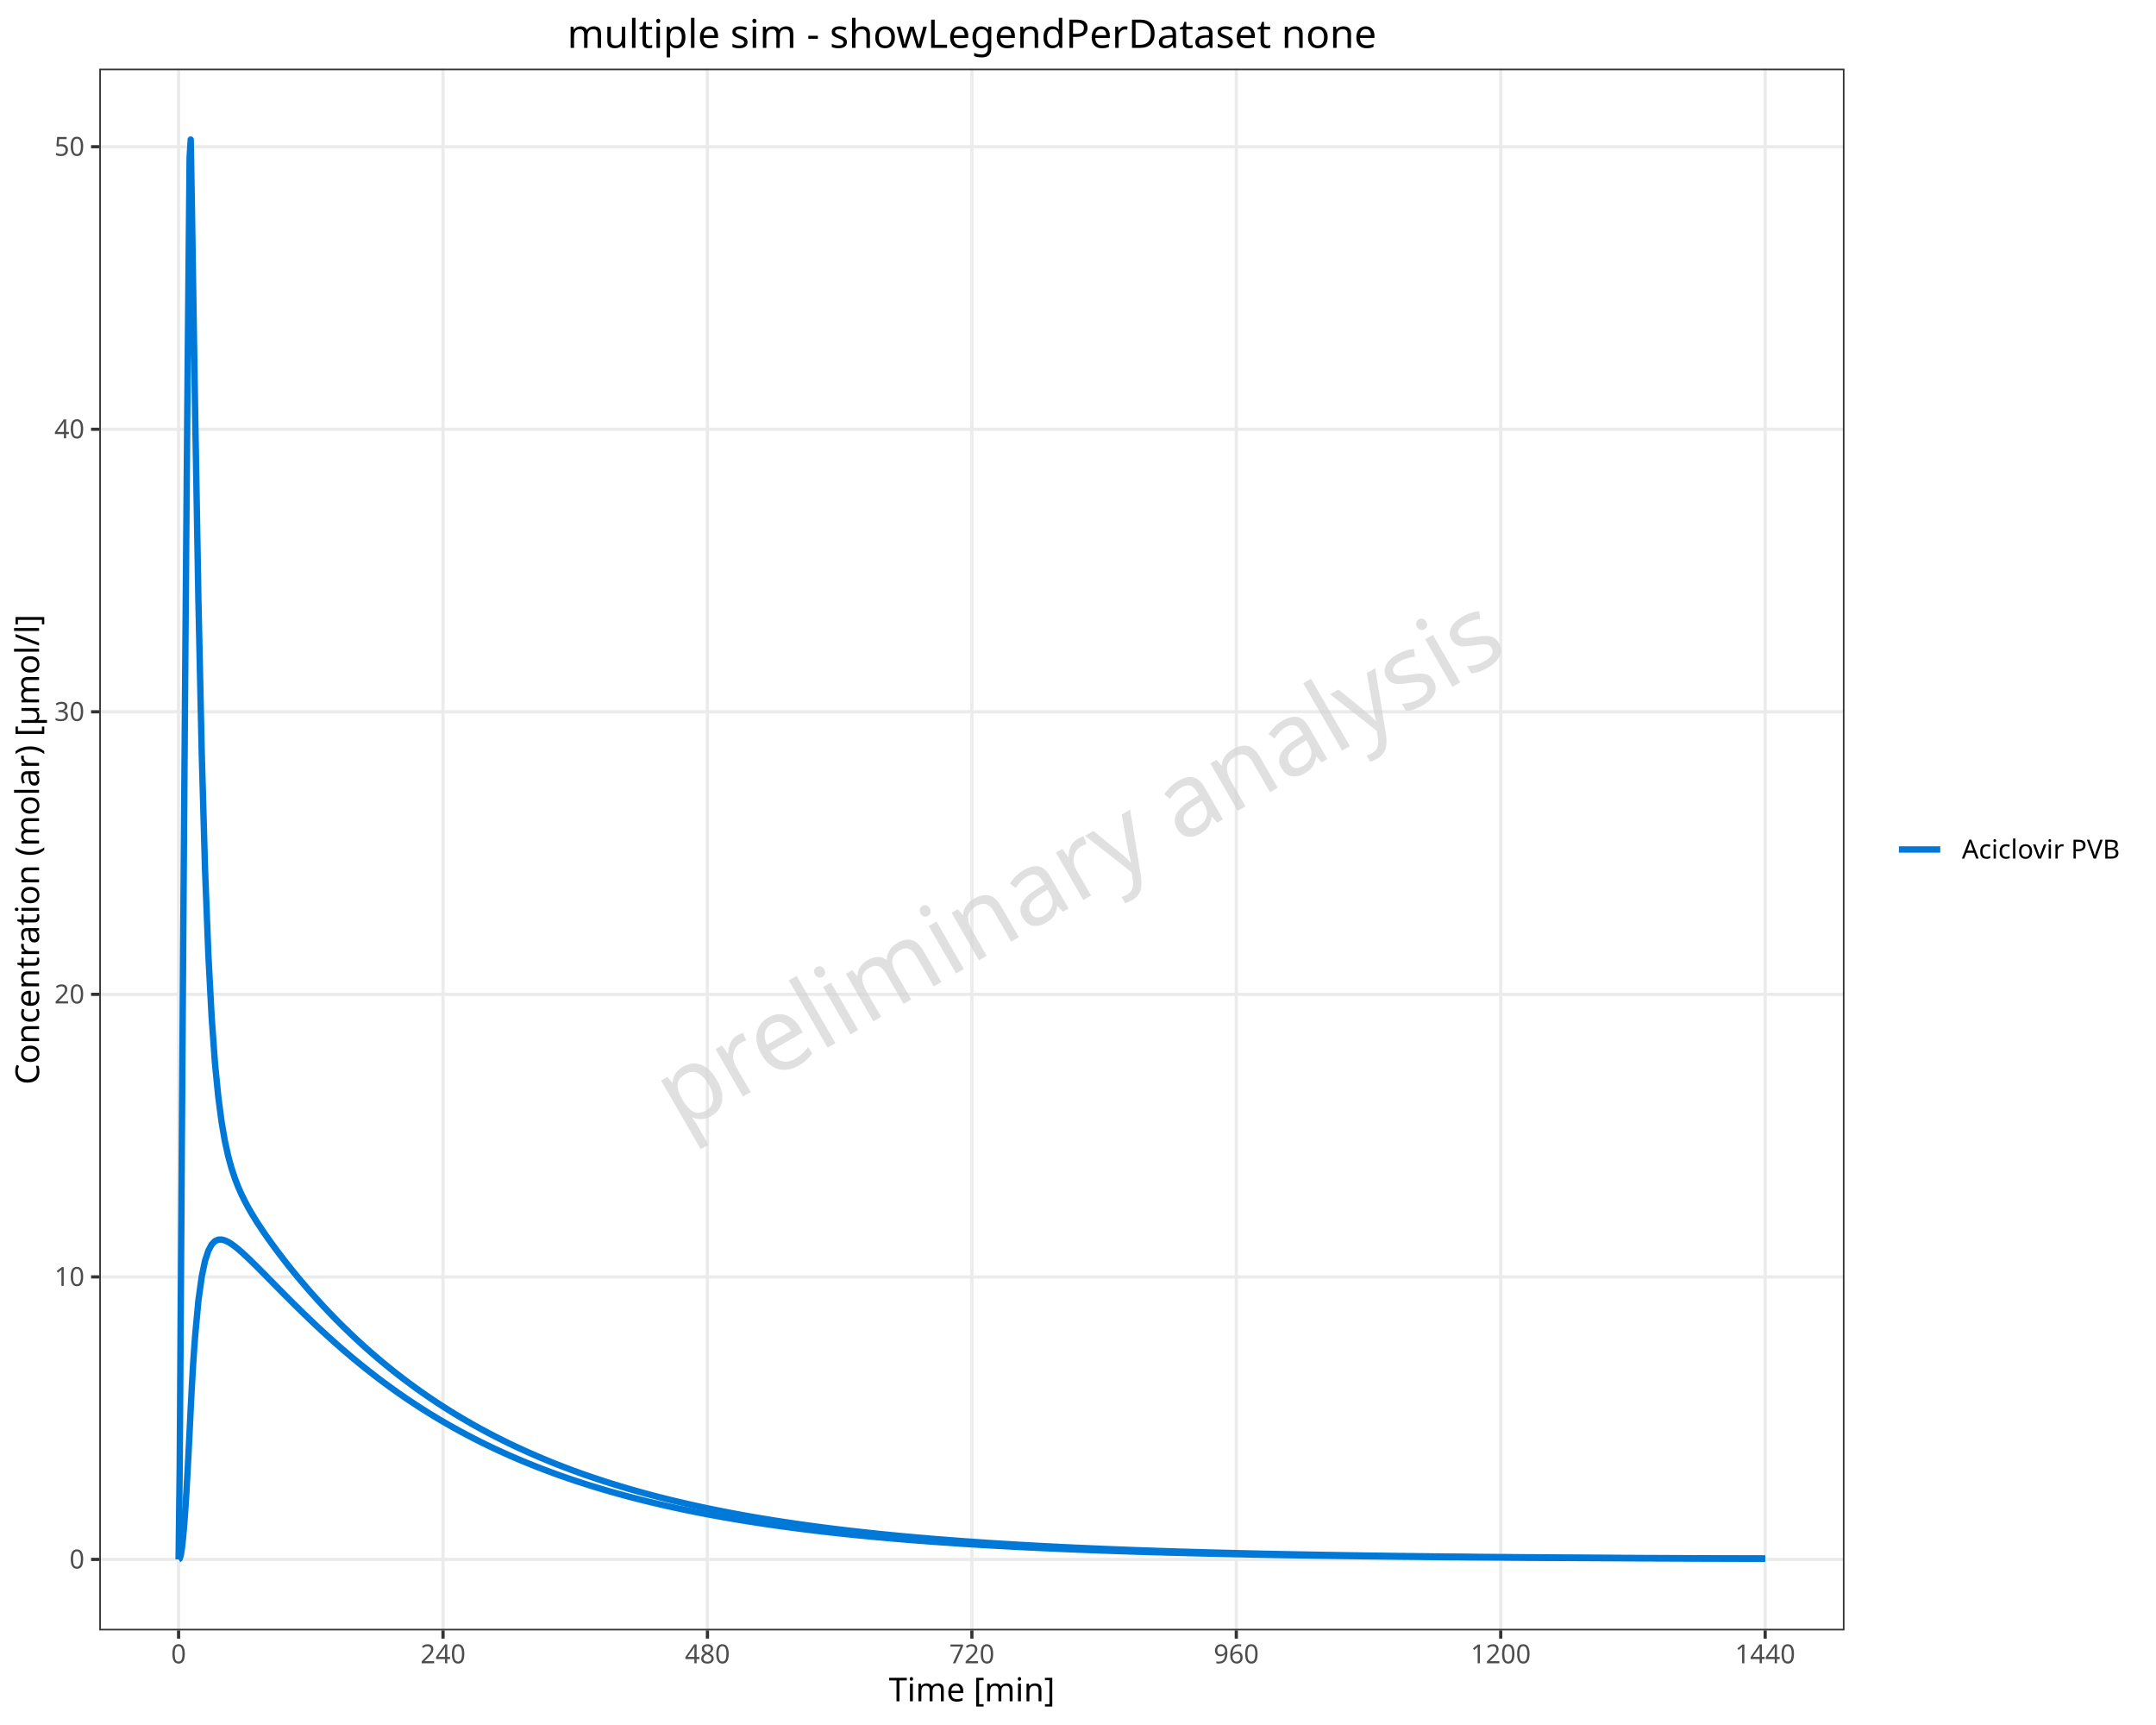
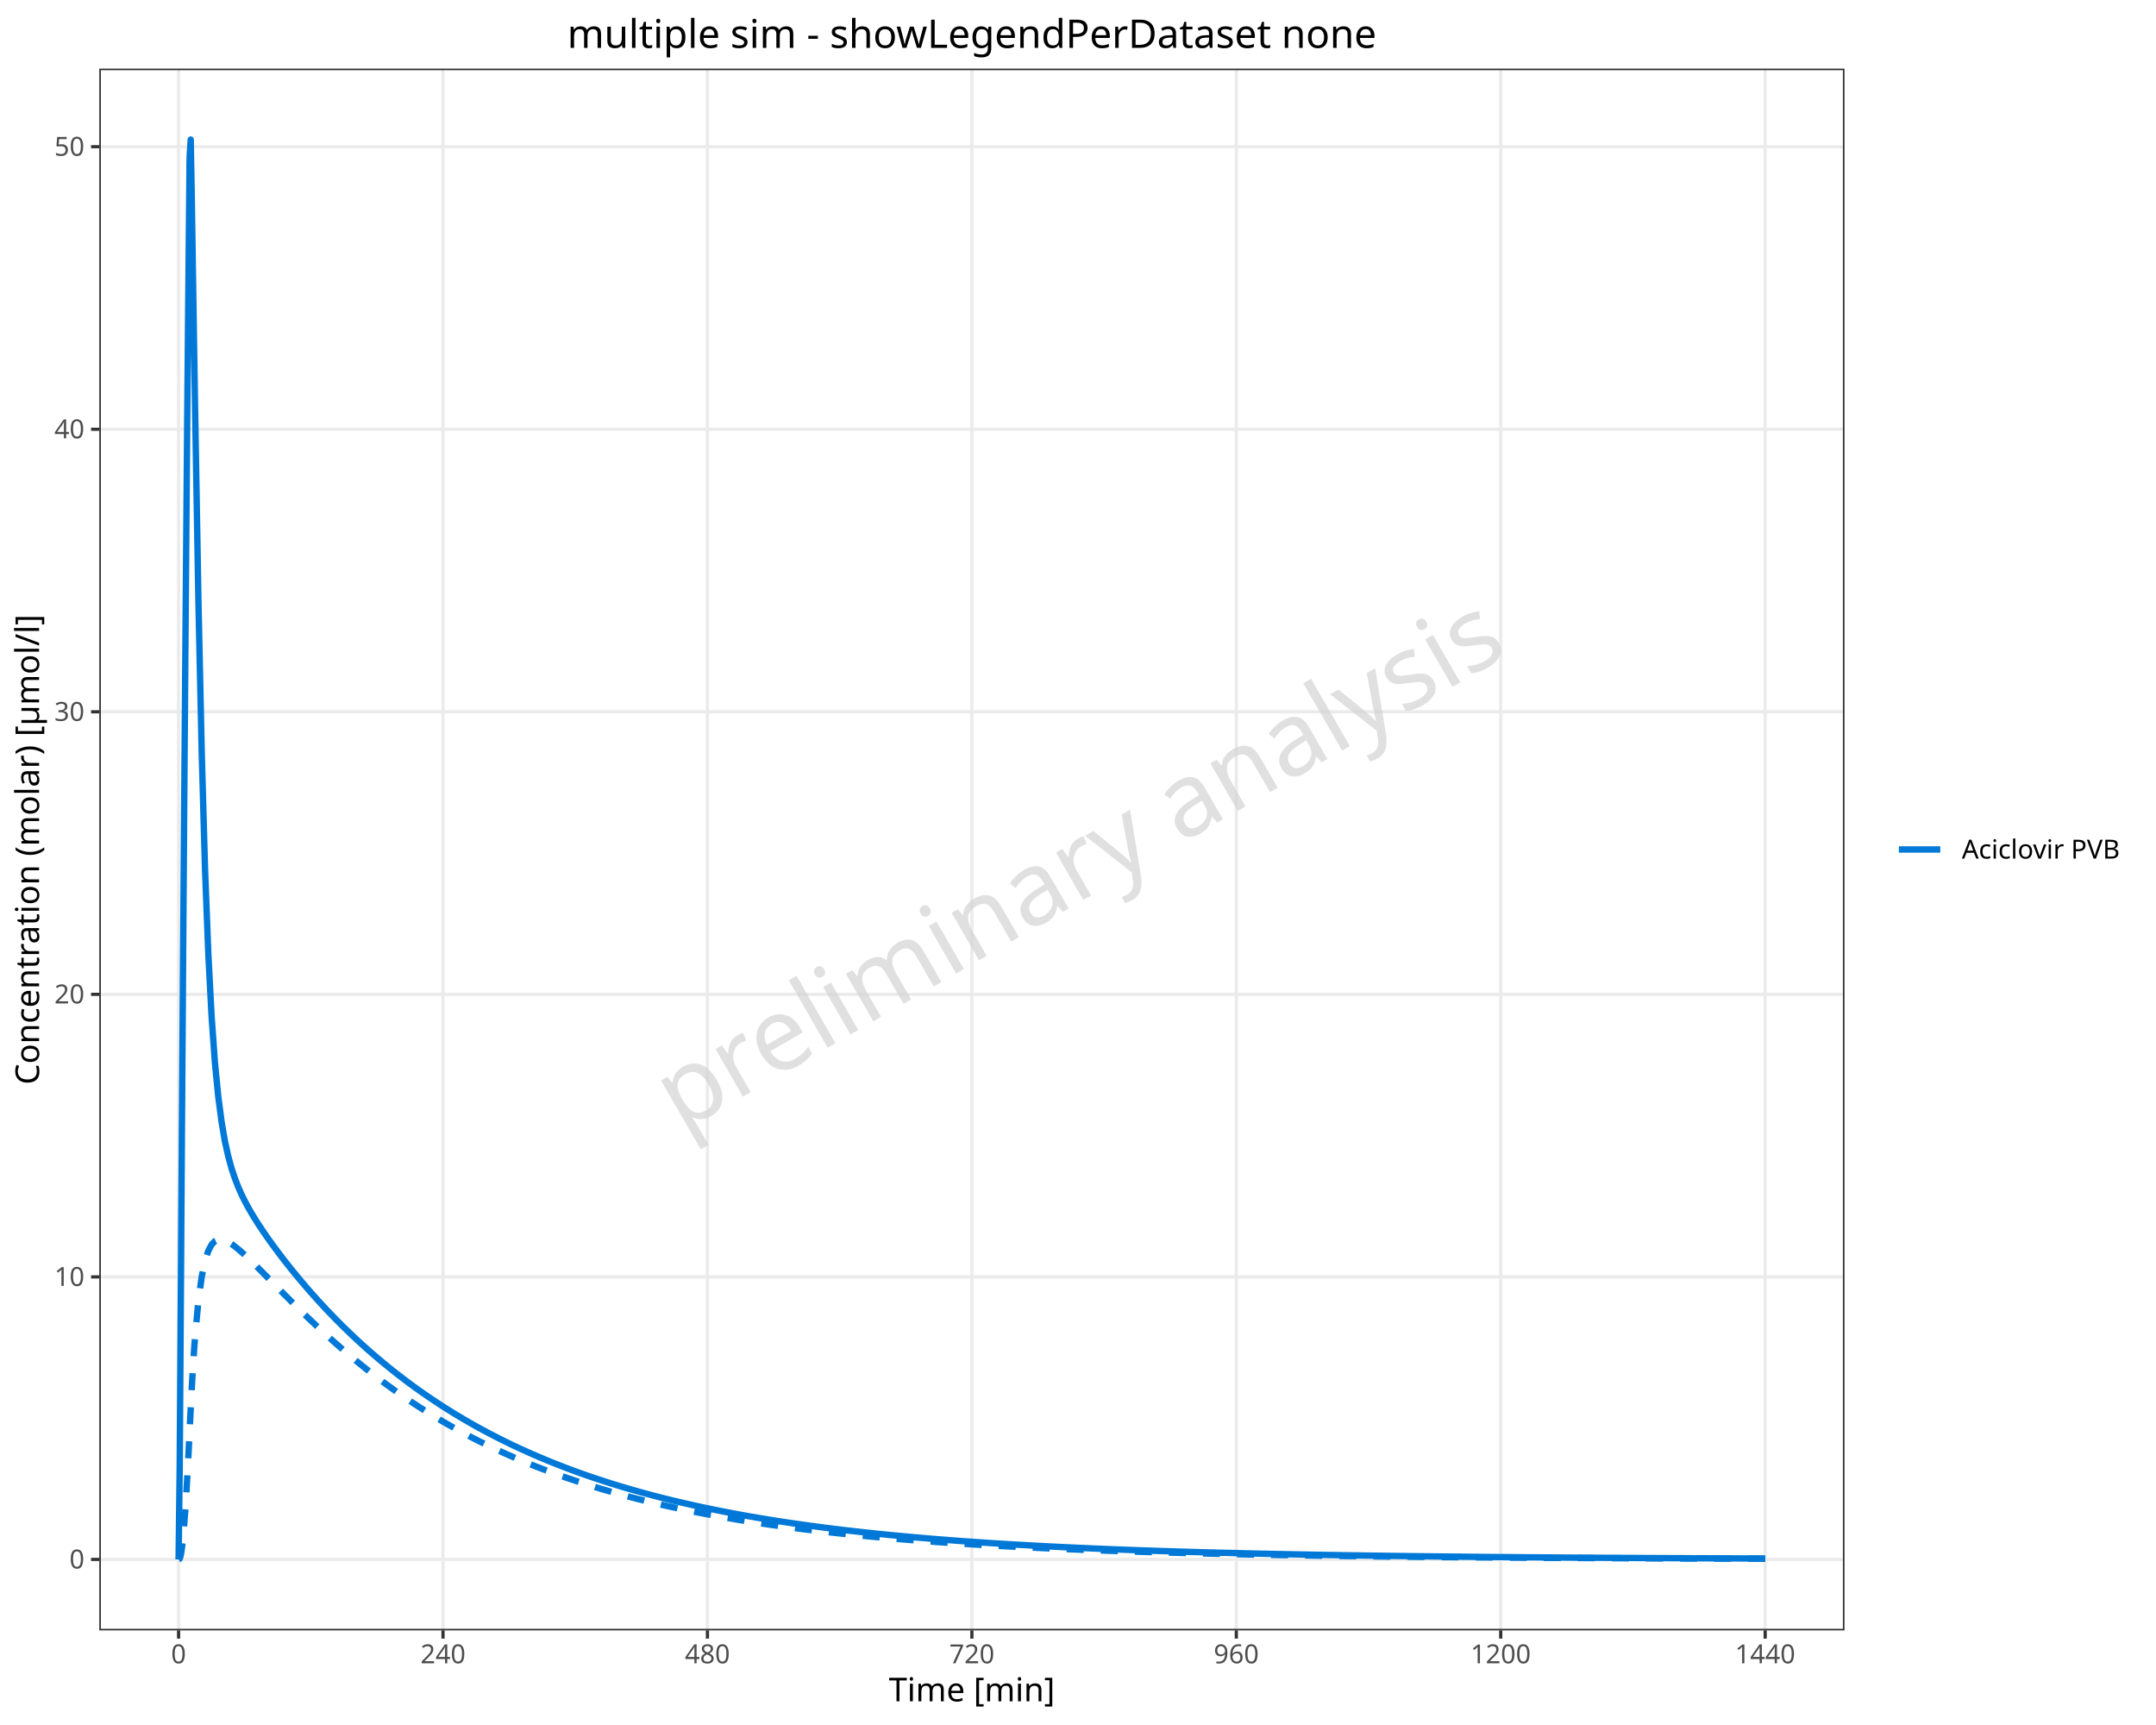
<svg xmlns="http://www.w3.org/2000/svg" class="svglite" data-engine-version="2.0" width="720.00pt" height="576.00pt" viewBox="0 0 720.00 576.00">
  <defs>
    <style type="text/css">
    .svglite line, .svglite polyline, .svglite polygon, .svglite path, .svglite rect, .svglite circle {
      fill: none;
      stroke: #000000;
      stroke-linecap: round;
      stroke-linejoin: round;
      stroke-miterlimit: 10.00;
    }
  </style>
  </defs>
  <rect width="100%" height="100%" style="stroke: none; fill: #FFFFFF;" />
  <defs>
    <clipPath id="cpMC4wMHw3MjAuMDB8MC4wMHw1NzYuMDA=">
      <rect x="0.00" y="0.00" width="720.00" height="576.00" />
    </clipPath>
  </defs>
  <g clip-path="url(#cpMC4wMHw3MjAuMDB8MC4wMHw1NzYuMDA=)">
    <rect x="0" y="0.00" width="720.00" height="576.00" style="stroke-width: 1.07; stroke: #FFFFFF; fill: #FFFFFF;" />
  </g>
  <defs>
    <clipPath id="cpMzMuMTV8NjE1Ljk3fDIyLjkwfDU0NC40Mg==">
      <rect x="33.15" y="22.90" width="582.82" height="521.51" />
    </clipPath>
  </defs>
  <g clip-path="url(#cpMzMuMTV8NjE1Ljk3fDIyLjkwfDU0NC40Mg==)">
    <rect x="33.15" y="22.90" width="582.82" height="521.51" style="stroke-width: 1.07; stroke: none; fill: #FFFFFF;" />
    <polyline points="33.15,520.71 615.97,520.71 " style="stroke-width: 1.07; stroke: #EBEBEB; stroke-linecap: butt;" />
    <polyline points="33.15,426.37 615.97,426.37 " style="stroke-width: 1.07; stroke: #EBEBEB; stroke-linecap: butt;" />
    <polyline points="33.15,332.02 615.97,332.02 " style="stroke-width: 1.07; stroke: #EBEBEB; stroke-linecap: butt;" />
    <polyline points="33.15,237.68 615.97,237.68 " style="stroke-width: 1.07; stroke: #EBEBEB; stroke-linecap: butt;" />
    <polyline points="33.15,143.34 615.97,143.34 " style="stroke-width: 1.07; stroke: #EBEBEB; stroke-linecap: butt;" />
    <polyline points="33.15,48.99 615.97,48.99 " style="stroke-width: 1.07; stroke: #EBEBEB; stroke-linecap: butt;" />
    <polyline points="59.64,544.42 59.64,22.90 " style="stroke-width: 1.07; stroke: #EBEBEB; stroke-linecap: butt;" />
    <polyline points="147.95,544.42 147.95,22.90 " style="stroke-width: 1.07; stroke: #EBEBEB; stroke-linecap: butt;" />
    <polyline points="236.25,544.42 236.25,22.90 " style="stroke-width: 1.07; stroke: #EBEBEB; stroke-linecap: butt;" />
    <polyline points="324.56,544.42 324.56,22.90 " style="stroke-width: 1.07; stroke: #EBEBEB; stroke-linecap: butt;" />
    <polyline points="412.87,544.42 412.87,22.90 " style="stroke-width: 1.07; stroke: #EBEBEB; stroke-linecap: butt;" />
    <polyline points="501.17,544.42 501.17,22.90 " style="stroke-width: 1.07; stroke: #EBEBEB; stroke-linecap: butt;" />
    <polyline points="589.48,544.42 589.48,22.90 " style="stroke-width: 1.07; stroke: #EBEBEB; stroke-linecap: butt;" />
    <polyline points="59.64,520.71 60.01,490.01 60.38,434.86 60.74,379.04 61.11,325.17 61.48,273.52 61.85,224.23 62.22,177.45 62.58,133.27 62.95,91.67 63.32,52.59 63.69,46.61 64.06,67.32 64.42,90.78 64.79,114.22 65.16,137.20 66.26,200.42 67.37,251.47 68.47,290.19 69.58,318.77 70.68,339.64 71.78,354.91 72.89,366.16 73.99,374.57 75.09,380.99 76.20,386.01 77.30,390.04 78.41,393.39 79.51,396.24 80.61,398.74 81.72,400.99 82.82,403.06 83.92,404.98 85.03,406.81 86.13,408.55 87.24,410.23 88.34,411.86 89.44,413.44 90.55,414.99 91.65,416.50 92.76,417.99 93.86,419.44 94.96,420.88 96.07,422.28 97.17,423.67 98.27,425.03 99.38,426.37 100.48,427.69 101.59,428.99 102.69,430.28 103.79,431.54 104.90,432.78 106.00,434.01 107.11,435.22 108.21,436.41 109.31,437.58 110.42,438.74 111.52,439.88 112.62,441.00 113.73,442.11 114.83,443.20 115.94,444.27 117.04,445.33 118.14,446.38 119.25,447.41 120.35,448.43 121.46,449.43 122.56,450.42 123.66,451.39 124.77,452.35 125.87,453.29 126.97,454.23 128.08,455.15 129.18,456.05 130.29,456.95 131.39,457.83 132.49,458.70 133.60,459.55 134.70,460.40 135.80,461.23 136.91,462.05 138.01,462.86 139.12,463.66 140.22,464.44 141.32,465.22 142.43,465.98 143.53,466.74 144.64,467.48 145.74,468.21 146.84,468.94 147.95,469.65 149.05,470.35 150.15,471.04 151.26,471.73 152.36,472.40 153.47,473.06 154.57,473.72 155.67,474.36 156.78,475.00 157.88,475.63 158.99,476.25 160.09,476.86 161.19,477.46 162.30,478.05 163.40,478.64 164.50,479.21 165.61,479.78 166.71,480.34 167.82,480.89 168.92,481.44 170.02,481.98 171.13,482.51 172.23,483.03 173.33,483.54 174.44,484.05 175.54,484.55 176.65,485.05 177.75,485.53 178.85,486.01 179.96,486.49 181.06,486.95 182.17,487.42 183.27,487.87 184.37,488.32 185.48,488.76 186.58,489.19 187.68,489.62 188.79,490.05 189.89,490.46 191.00,490.88 192.10,491.28 193.20,491.68 194.31,492.08 195.41,492.47 196.52,492.85 197.62,493.23 198.72,493.60 199.83,493.97 200.93,494.33 202.03,494.69 203.14,495.04 204.24,495.39 205.35,495.73 206.45,496.07 207.55,496.41 208.66,496.73 209.76,497.06 210.86,497.38 211.97,497.69 213.07,498.01 214.18,498.31 215.28,498.62 216.38,498.91 217.49,499.21 218.59,499.50 219.70,499.79 220.80,500.07 221.90,500.35 223.01,500.62 224.11,500.89 225.21,501.16 226.32,501.42 227.42,501.68 228.53,501.94 229.63,502.19 230.73,502.44 231.84,502.68 232.94,502.93 234.05,503.17 235.15,503.40 236.25,503.63 237.36,503.86 238.46,504.09 239.56,504.31 240.67,504.53 241.77,504.75 242.88,504.96 243.98,505.17 245.08,505.38 246.19,505.59 247.29,505.79 248.40,505.99 249.50,506.19 250.60,506.38 251.71,506.57 252.81,506.76 253.91,506.95 255.02,507.13 256.12,507.31 257.23,507.49 258.33,507.67 259.43,507.84 260.54,508.01 261.64,508.18 262.74,508.35 263.85,508.51 264.95,508.67 266.06,508.83 267.16,508.99 268.26,509.15 269.37,509.30 270.47,509.45 271.58,509.60 272.68,509.75 273.78,509.89 274.89,510.04 275.99,510.18 277.09,510.32 278.20,510.46 279.30,510.59 280.41,510.73 281.51,510.86 282.61,510.99 283.72,511.12 284.82,511.24 285.93,511.37 287.03,511.49 288.13,511.61 289.24,511.73 290.34,511.85 291.44,511.97 292.55,512.08 293.65,512.20 294.76,512.31 295.86,512.42 296.96,512.53 298.07,512.64 299.17,512.74 300.27,512.85 301.38,512.95 302.48,513.05 303.59,513.15 304.69,513.25 305.79,513.35 306.90,513.45 308.00,513.54 309.11,513.63 310.21,513.73 311.31,513.82 312.42,513.91 313.52,514.00 314.62,514.08 315.73,514.17 316.83,514.26 317.94,514.34 319.04,514.42 320.14,514.51 321.25,514.59 322.35,514.67 323.46,514.74 324.56,514.82 325.66,514.90 326.77,514.97 327.87,515.05 328.97,515.12 330.08,515.20 331.18,515.27 332.29,515.34 333.39,515.41 334.49,515.48 335.60,515.54 336.70,515.61 337.81,515.68 338.91,515.74 340.01,515.81 341.12,515.87 342.22,515.93 343.32,515.99 344.43,516.05 345.53,516.11 346.64,516.17 347.74,516.23 348.84,516.29 349.95,516.35 351.05,516.40 352.15,516.46 353.26,516.51 354.36,516.57 355.47,516.62 356.57,516.67 357.67,516.72 358.78,516.78 359.88,516.83 360.99,516.88 362.09,516.92 363.19,516.97 364.30,517.02 365.40,517.07 366.50,517.11 367.61,517.16 368.71,517.21 369.82,517.25 370.92,517.30 372.02,517.34 373.13,517.38 374.23,517.42 375.34,517.47 376.44,517.51 377.54,517.55 378.65,517.59 379.75,517.63 380.85,517.67 381.96,517.71 383.06,517.74 384.17,517.78 385.27,517.82 386.37,517.86 387.48,517.89 388.58,517.93 389.68,517.96 390.79,518.00 391.89,518.03 393.00,518.07 394.10,518.10 395.20,518.13 396.31,518.16 397.41,518.20 398.52,518.23 399.62,518.26 400.72,518.29 401.83,518.32 402.93,518.35 404.03,518.38 405.14,518.41 406.24,518.44 407.35,518.47 408.45,518.50 409.55,518.52 410.66,518.55 411.76,518.58 412.87,518.60 413.97,518.63 415.07,518.66 416.18,518.68 417.28,518.71 418.38,518.73 419.49,518.76 420.59,518.78 421.70,518.81 422.80,518.83 423.90,518.85 425.01,518.88 426.11,518.90 427.21,518.92 428.32,518.94 429.42,518.97 430.53,518.99 431.63,519.01 432.73,519.03 433.84,519.05 434.94,519.07 436.05,519.09 437.15,519.11 438.25,519.13 439.36,519.15 440.46,519.17 441.56,519.19 442.67,519.21 443.77,519.23 444.88,519.24 445.98,519.26 447.08,519.28 448.19,519.30 449.29,519.32 450.40,519.33 451.50,519.35 452.60,519.37 453.71,519.38 454.81,519.40 455.91,519.42 457.02,519.43 458.12,519.45 459.23,519.46 460.33,519.48 461.43,519.49 462.54,519.51 463.64,519.52 464.75,519.54 465.85,519.55 466.95,519.57 468.06,519.58 469.16,519.59 470.26,519.61 471.37,519.62 472.47,519.63 473.58,519.65 474.68,519.66 475.78,519.67 476.89,519.68 477.99,519.70 479.09,519.71 480.20,519.72 481.30,519.73 482.41,519.75 483.51,519.76 484.61,519.77 485.72,519.78 486.82,519.79 487.93,519.80 489.03,519.81 490.13,519.82 491.24,519.84 492.34,519.85 493.44,519.86 494.55,519.87 495.65,519.88 496.76,519.89 497.86,519.90 498.96,519.91 500.07,519.92 501.17,519.93 502.28,519.93 503.38,519.94 504.48,519.95 505.59,519.96 506.69,519.97 507.79,519.98 508.90,519.99 510.00,520.00 511.11,520.01 512.21,520.01 513.31,520.02 514.42,520.03 515.52,520.04 516.62,520.05 517.73,520.05 518.83,520.06 519.94,520.07 521.04,520.08 522.14,520.09 523.25,520.09 524.35,520.10 525.46,520.11 526.56,520.11 527.66,520.12 528.77,520.13 529.87,520.14 530.97,520.14 532.08,520.15 533.18,520.16 534.29,520.16 535.39,520.17 536.49,520.17 537.60,520.18 538.70,520.19 539.81,520.19 540.91,520.20 542.01,520.21 543.12,520.21 544.22,520.22 545.32,520.22 546.43,520.23 547.53,520.23 548.64,520.24 549.74,520.25 550.84,520.25 551.95,520.26 553.05,520.26 554.16,520.27 555.26,520.27 556.36,520.28 557.47,520.28 558.57,520.29 559.67,520.29 560.78,520.30 561.88,520.30 562.99,520.31 564.09,520.31 565.19,520.32 566.30,520.32 567.40,520.33 568.50,520.33 569.61,520.33 570.71,520.34 571.82,520.34 572.92,520.35 574.02,520.35 575.13,520.36 576.23,520.36 577.34,520.36 578.44,520.37 579.54,520.37 580.65,520.38 581.75,520.38 582.85,520.38 583.96,520.39 585.06,520.39 586.17,520.39 587.27,520.40 588.37,520.40 589.48,520.40 " style="stroke-width: 2.13; stroke: #0078D7; stroke-linecap: butt;" />
-     <polyline points="59.64,520.71 60.01,520.49 60.38,519.28 60.74,516.99 61.11,513.69 61.48,509.49 61.85,504.49 62.22,498.76 62.58,492.38 62.95,485.42 63.32,477.96 63.69,470.27 64.06,463.16 64.42,456.80 64.79,451.14 65.16,446.11 66.26,434.27 67.37,426.28 68.47,421.00 69.58,417.63 70.68,415.57 71.78,414.43 72.89,413.94 73.99,413.90 75.09,414.19 76.20,414.70 77.30,415.38 78.41,416.18 79.51,417.07 80.61,418.03 81.72,419.03 82.82,420.06 83.92,421.13 85.03,422.21 86.13,423.31 87.24,424.42 88.34,425.53 89.44,426.65 90.55,427.77 91.65,428.89 92.76,430.01 93.86,431.12 94.96,432.24 96.07,433.34 97.17,434.45 98.27,435.54 99.38,436.63 100.48,437.71 101.59,438.79 102.69,439.85 103.79,440.91 104.90,441.96 106.00,443.00 107.11,444.03 108.21,445.04 109.31,446.05 110.42,447.05 111.52,448.04 112.62,449.01 113.73,449.98 114.83,450.94 115.94,451.88 117.04,452.82 118.14,453.74 119.25,454.65 120.35,455.55 121.46,456.44 122.56,457.32 123.66,458.19 124.77,459.05 125.87,459.90 126.97,460.73 128.08,461.56 129.18,462.37 130.29,463.18 131.39,463.97 132.49,464.76 133.60,465.53 134.70,466.29 135.80,467.05 136.91,467.79 138.01,468.52 139.12,469.25 140.22,469.96 141.32,470.66 142.43,471.36 143.53,472.04 144.64,472.72 145.74,473.39 146.84,474.05 147.95,474.69 149.05,475.33 150.15,475.96 151.26,476.59 152.36,477.20 153.47,477.81 154.57,478.40 155.67,478.99 156.78,479.57 157.88,480.15 158.99,480.71 160.09,481.27 161.19,481.82 162.30,482.36 163.40,482.89 164.50,483.42 165.61,483.94 166.71,484.45 167.82,484.95 168.92,485.45 170.02,485.94 171.13,486.42 172.23,486.90 173.33,487.37 174.44,487.84 175.54,488.29 176.65,488.74 177.75,489.19 178.85,489.63 179.96,490.06 181.06,490.48 182.17,490.90 183.27,491.32 184.37,491.73 185.48,492.13 186.58,492.53 187.68,492.92 188.79,493.30 189.89,493.68 191.00,494.06 192.10,494.43 193.20,494.79 194.31,495.15 195.41,495.51 196.52,495.86 197.62,496.20 198.72,496.54 199.83,496.88 200.93,497.21 202.03,497.53 203.14,497.85 204.24,498.17 205.35,498.48 206.45,498.79 207.55,499.09 208.66,499.39 209.76,499.69 210.86,499.98 211.97,500.26 213.07,500.55 214.18,500.82 215.28,501.10 216.38,501.37 217.49,501.64 218.59,501.90 219.70,502.16 220.80,502.42 221.90,502.67 223.01,502.92 224.11,503.16 225.21,503.40 226.32,503.64 227.42,503.88 228.53,504.11 229.63,504.34 230.73,504.56 231.84,504.79 232.94,505.00 234.05,505.22 235.15,505.43 236.25,505.64 237.36,505.85 238.46,506.05 239.56,506.26 240.67,506.45 241.77,506.65 242.88,506.84 243.98,507.03 245.08,507.22 246.19,507.41 247.29,507.59 248.40,507.77 249.50,507.95 250.60,508.12 251.71,508.29 252.81,508.46 253.91,508.63 255.02,508.80 256.12,508.96 257.23,509.12 258.33,509.28 259.43,509.43 260.54,509.59 261.64,509.74 262.74,509.89 263.85,510.04 264.95,510.18 266.06,510.33 267.16,510.47 268.26,510.61 269.37,510.75 270.47,510.88 271.58,511.02 272.68,511.15 273.78,511.28 274.89,511.41 275.99,511.53 277.09,511.66 278.20,511.78 279.30,511.90 280.41,512.02 281.51,512.14 282.61,512.26 283.72,512.37 284.82,512.48 285.93,512.60 287.03,512.71 288.13,512.81 289.24,512.92 290.34,513.03 291.44,513.13 292.55,513.23 293.65,513.33 294.76,513.43 295.86,513.53 296.96,513.63 298.07,513.73 299.17,513.82 300.27,513.91 301.38,514.01 302.48,514.10 303.59,514.19 304.69,514.27 305.79,514.36 306.90,514.45 308.00,514.53 309.11,514.61 310.21,514.70 311.31,514.78 312.42,514.86 313.52,514.94 314.62,515.01 315.73,515.09 316.83,515.16 317.94,515.24 319.04,515.31 320.14,515.39 321.25,515.46 322.35,515.53 323.46,515.60 324.56,515.67 325.66,515.73 326.77,515.80 327.87,515.87 328.97,515.93 330.08,515.99 331.18,516.06 332.29,516.12 333.39,516.18 334.49,516.24 335.60,516.30 336.70,516.36 337.81,516.42 338.91,516.48 340.01,516.53 341.12,516.59 342.22,516.64 343.32,516.70 344.43,516.75 345.53,516.80 346.64,516.86 347.74,516.91 348.84,516.96 349.95,517.01 351.05,517.06 352.15,517.10 353.26,517.15 354.36,517.20 355.47,517.25 356.57,517.29 357.67,517.34 358.78,517.38 359.88,517.43 360.99,517.47 362.09,517.51 363.19,517.56 364.30,517.60 365.40,517.64 366.50,517.68 367.61,517.72 368.71,517.76 369.82,517.80 370.92,517.84 372.02,517.87 373.13,517.91 374.23,517.95 375.34,517.98 376.44,518.02 377.54,518.06 378.65,518.09 379.75,518.13 380.85,518.16 381.96,518.19 383.06,518.23 384.17,518.26 385.27,518.29 386.37,518.32 387.48,518.35 388.58,518.38 389.68,518.42 390.79,518.45 391.89,518.47 393.00,518.50 394.10,518.53 395.20,518.56 396.31,518.59 397.41,518.62 398.52,518.64 399.62,518.67 400.72,518.70 401.83,518.72 402.93,518.75 404.03,518.78 405.14,518.80 406.24,518.83 407.35,518.85 408.45,518.87 409.55,518.90 410.66,518.92 411.76,518.95 412.87,518.97 413.97,518.99 415.07,519.01 416.18,519.04 417.28,519.06 418.38,519.08 419.49,519.10 420.59,519.12 421.70,519.14 422.80,519.16 423.90,519.18 425.01,519.20 426.11,519.22 427.21,519.24 428.32,519.26 429.42,519.28 430.53,519.30 431.63,519.31 432.73,519.33 433.84,519.35 434.94,519.37 436.05,519.38 437.15,519.40 438.25,519.42 439.36,519.44 440.46,519.45 441.56,519.47 442.67,519.48 443.77,519.50 444.88,519.52 445.98,519.53 447.08,519.55 448.19,519.56 449.29,519.58 450.40,519.59 451.50,519.60 452.60,519.62 453.71,519.63 454.81,519.65 455.91,519.66 457.02,519.67 458.12,519.69 459.23,519.70 460.33,519.71 461.43,519.72 462.54,519.74 463.64,519.75 464.75,519.76 465.85,519.77 466.95,519.79 468.06,519.80 469.16,519.81 470.26,519.82 471.37,519.83 472.47,519.84 473.58,519.85 474.68,519.86 475.78,519.88 476.89,519.89 477.99,519.90 479.09,519.91 480.20,519.92 481.30,519.93 482.41,519.94 483.51,519.95 484.61,519.96 485.72,519.97 486.82,519.97 487.93,519.98 489.03,519.99 490.13,520.00 491.24,520.01 492.34,520.02 493.44,520.03 494.55,520.04 495.65,520.05 496.76,520.05 497.86,520.06 498.96,520.07 500.07,520.08 501.17,520.09 502.28,520.09 503.38,520.10 504.48,520.11 505.59,520.12 506.69,520.12 507.79,520.13 508.90,520.14 510.00,520.15 511.11,520.15 512.21,520.16 513.31,520.17 514.42,520.17 515.52,520.18 516.62,520.19 517.73,520.19 518.83,520.20 519.94,520.21 521.04,520.21 522.14,520.22 523.25,520.22 524.35,520.23 525.46,520.24 526.56,520.24 527.66,520.25 528.77,520.25 529.87,520.26 530.97,520.26 532.08,520.27 533.18,520.28 534.29,520.28 535.39,520.29 536.49,520.29 537.60,520.30 538.70,520.30 539.81,520.31 540.91,520.31 542.01,520.32 543.12,520.32 544.22,520.33 545.32,520.33 546.43,520.34 547.53,520.34 548.64,520.34 549.74,520.35 550.84,520.35 551.95,520.36 553.05,520.36 554.16,520.37 555.26,520.37 556.36,520.37 557.47,520.38 558.57,520.38 559.67,520.39 560.78,520.39 561.88,520.39 562.99,520.40 564.09,520.40 565.19,520.41 566.30,520.41 567.40,520.41 568.50,520.42 569.61,520.42 570.71,520.42 571.82,520.43 572.92,520.43 574.02,520.43 575.13,520.44 576.23,520.44 577.34,520.44 578.44,520.45 579.54,520.45 580.65,520.45 581.75,520.46 582.85,520.46 583.96,520.46 585.06,520.47 586.17,520.47 587.27,520.47 588.37,520.47 589.48,520.48 " style="stroke-width: 2.13; stroke: #0078D7; stroke-linecap: butt;" />
+     <polyline points="59.64,520.71 60.01,520.49 60.38,519.28 60.74,516.99 61.11,513.69 61.48,509.49 61.85,504.49 62.22,498.76 62.58,492.38 62.95,485.42 63.32,477.96 63.69,470.27 64.06,463.16 64.42,456.80 64.79,451.14 65.16,446.11 66.26,434.27 67.37,426.28 68.47,421.00 69.58,417.63 70.68,415.57 71.78,414.43 72.89,413.94 73.99,413.90 75.09,414.19 76.20,414.70 77.30,415.38 78.41,416.18 79.51,417.07 80.61,418.03 81.72,419.03 82.82,420.06 83.92,421.13 85.03,422.21 86.13,423.31 87.24,424.42 88.34,425.53 89.44,426.65 90.55,427.77 91.65,428.89 92.76,430.01 93.86,431.12 94.96,432.24 96.07,433.34 97.17,434.45 98.27,435.54 99.38,436.63 100.48,437.71 101.59,438.79 102.69,439.85 103.79,440.91 104.90,441.96 106.00,443.00 107.11,444.03 108.21,445.04 109.31,446.05 110.42,447.05 111.52,448.04 112.62,449.01 113.73,449.98 114.83,450.94 115.94,451.88 117.04,452.82 118.14,453.74 119.25,454.65 120.35,455.55 121.46,456.44 122.56,457.32 123.66,458.19 124.77,459.05 125.87,459.90 126.97,460.73 128.08,461.56 129.18,462.37 130.29,463.18 131.39,463.97 132.49,464.76 133.60,465.53 134.70,466.29 135.80,467.05 136.91,467.79 138.01,468.52 139.12,469.25 140.22,469.96 141.32,470.66 142.43,471.36 143.53,472.04 144.64,472.72 145.74,473.39 146.84,474.05 147.95,474.69 149.05,475.33 150.15,475.96 151.26,476.59 152.36,477.20 153.47,477.81 154.57,478.40 155.67,478.99 156.78,479.57 157.88,480.15 158.99,480.71 160.09,481.27 161.19,481.82 162.30,482.36 163.40,482.89 164.50,483.42 165.61,483.94 166.71,484.45 167.82,484.95 168.92,485.45 170.02,485.94 171.13,486.42 172.23,486.90 173.33,487.37 174.44,487.84 175.54,488.29 176.65,488.74 177.75,489.19 178.85,489.63 179.96,490.06 181.06,490.48 182.17,490.90 183.27,491.32 184.37,491.73 185.48,492.13 186.58,492.53 187.68,492.92 188.79,493.30 189.89,493.68 191.00,494.06 192.10,494.43 193.20,494.79 194.31,495.15 195.41,495.51 196.52,495.86 197.62,496.20 198.72,496.54 199.83,496.88 200.93,497.21 202.03,497.53 203.14,497.85 204.24,498.17 205.35,498.48 206.45,498.79 207.55,499.09 208.66,499.39 209.76,499.69 210.86,499.98 211.97,500.26 213.07,500.55 214.18,500.82 215.28,501.10 216.38,501.37 217.49,501.64 218.59,501.90 219.70,502.16 220.80,502.42 221.90,502.67 223.01,502.92 224.11,503.16 225.21,503.40 226.32,503.64 227.42,503.88 228.53,504.11 229.63,504.34 230.73,504.56 231.84,504.79 232.94,505.00 234.05,505.22 235.15,505.43 236.25,505.64 237.36,505.85 238.46,506.05 239.56,506.26 240.67,506.45 241.77,506.65 242.88,506.84 243.98,507.03 245.08,507.22 246.19,507.41 247.29,507.59 248.40,507.77 249.50,507.95 250.60,508.12 251.71,508.29 252.81,508.46 253.91,508.63 255.02,508.80 256.12,508.96 257.23,509.12 258.33,509.28 259.43,509.43 260.54,509.59 261.64,509.74 262.74,509.89 263.85,510.04 264.95,510.18 266.06,510.33 267.16,510.47 268.26,510.61 269.37,510.75 270.47,510.88 271.58,511.02 272.68,511.15 273.78,511.28 274.89,511.41 275.99,511.53 277.09,511.66 278.20,511.78 279.30,511.90 280.41,512.02 281.51,512.14 282.61,512.26 283.72,512.37 284.82,512.48 285.93,512.60 287.03,512.71 288.13,512.81 289.24,512.92 290.34,513.03 291.44,513.13 292.55,513.23 293.65,513.33 294.76,513.43 295.86,513.53 296.96,513.63 298.07,513.73 299.17,513.82 300.27,513.91 301.38,514.01 302.48,514.10 303.59,514.19 304.69,514.27 305.79,514.36 306.90,514.45 308.00,514.53 309.11,514.61 310.21,514.70 311.31,514.78 312.42,514.86 313.52,514.94 314.62,515.01 315.73,515.09 316.83,515.16 317.94,515.24 319.04,515.31 320.14,515.39 321.25,515.46 322.35,515.53 323.46,515.60 324.56,515.67 325.66,515.73 326.77,515.80 327.87,515.87 328.97,515.93 330.08,515.99 331.18,516.06 332.29,516.12 333.39,516.18 334.49,516.24 335.60,516.30 336.70,516.36 337.81,516.42 338.91,516.48 340.01,516.53 341.12,516.59 342.22,516.64 343.32,516.70 344.43,516.75 345.53,516.80 346.64,516.86 347.74,516.91 348.84,516.96 349.95,517.01 351.05,517.06 352.15,517.10 353.26,517.15 354.36,517.20 355.47,517.25 356.57,517.29 357.67,517.34 358.78,517.38 359.88,517.43 360.99,517.47 362.09,517.51 363.19,517.56 364.30,517.60 365.40,517.64 366.50,517.68 367.61,517.72 368.71,517.76 369.82,517.80 370.92,517.84 372.02,517.87 373.13,517.91 374.23,517.95 375.34,517.98 376.44,518.02 377.54,518.06 378.65,518.09 379.75,518.13 380.85,518.16 381.96,518.19 383.06,518.23 384.17,518.26 385.27,518.29 386.37,518.32 387.48,518.35 388.58,518.38 389.68,518.42 390.79,518.45 391.89,518.47 393.00,518.50 394.10,518.53 395.20,518.56 396.31,518.59 397.41,518.62 398.52,518.64 399.62,518.67 400.72,518.70 401.83,518.72 402.93,518.75 404.03,518.78 405.14,518.80 406.24,518.83 407.35,518.85 408.45,518.87 409.55,518.90 410.66,518.92 411.76,518.95 412.87,518.97 413.97,518.99 415.07,519.01 416.18,519.04 417.28,519.06 418.38,519.08 419.49,519.10 420.59,519.12 421.70,519.14 422.80,519.16 423.90,519.18 425.01,519.20 426.11,519.22 427.21,519.24 428.32,519.26 429.42,519.28 430.53,519.30 431.63,519.31 432.73,519.33 433.84,519.35 434.94,519.37 436.05,519.38 437.15,519.40 438.25,519.42 439.36,519.44 440.46,519.45 441.56,519.47 442.67,519.48 443.77,519.50 444.88,519.52 445.98,519.53 447.08,519.55 448.19,519.56 449.29,519.58 450.40,519.59 451.50,519.60 452.60,519.62 453.71,519.63 454.81,519.65 455.91,519.66 457.02,519.67 458.12,519.69 459.23,519.70 460.33,519.71 461.43,519.72 462.54,519.74 463.64,519.75 464.75,519.76 465.85,519.77 466.95,519.79 468.06,519.80 469.16,519.81 470.26,519.82 471.37,519.83 472.47,519.84 473.58,519.85 474.68,519.86 475.78,519.88 476.89,519.89 477.99,519.90 479.09,519.91 480.20,519.92 481.30,519.93 482.41,519.94 483.51,519.95 484.61,519.96 485.72,519.97 486.82,519.97 487.93,519.98 489.03,519.99 490.13,520.00 491.24,520.01 492.34,520.02 493.44,520.03 494.55,520.04 495.65,520.05 496.76,520.05 497.86,520.06 498.96,520.07 500.07,520.08 501.17,520.09 502.28,520.09 503.38,520.10 504.48,520.11 505.59,520.12 506.69,520.12 507.79,520.13 508.90,520.14 510.00,520.15 511.11,520.15 512.21,520.16 513.31,520.17 514.42,520.17 515.52,520.18 516.62,520.19 517.73,520.19 518.83,520.20 519.94,520.21 521.04,520.21 522.14,520.22 523.25,520.22 524.35,520.23 525.46,520.24 526.56,520.24 527.66,520.25 528.77,520.25 529.87,520.26 530.97,520.26 532.08,520.27 533.18,520.28 534.29,520.28 535.39,520.29 536.49,520.29 537.60,520.30 538.70,520.30 539.81,520.31 540.91,520.31 542.01,520.32 543.12,520.32 544.22,520.33 545.32,520.33 546.43,520.34 547.53,520.34 548.64,520.34 549.74,520.35 550.84,520.35 551.95,520.36 553.05,520.36 554.16,520.37 555.26,520.37 556.36,520.37 557.47,520.38 558.57,520.38 559.67,520.39 560.78,520.39 561.88,520.39 562.99,520.40 564.09,520.40 565.19,520.41 566.30,520.41 567.40,520.41 568.50,520.42 569.61,520.42 570.71,520.42 571.82,520.43 572.92,520.43 574.02,520.43 575.13,520.44 576.23,520.44 577.34,520.44 578.44,520.45 579.54,520.45 580.65,520.45 581.75,520.46 582.85,520.46 583.96,520.46 585.06,520.47 586.17,520.47 587.27,520.47 588.37,520.47 589.48,520.48 " style="stroke-width: 2.13; stroke: #0078D7; stroke-dasharray: 5.69,5.69; stroke-linecap: butt;" />
    <rect x="33.15" y="22.90" width="582.82" height="521.51" style="stroke-width: 1.07; stroke: #333333;" />
  </g>
  <g clip-path="url(#cpMC4wMHw3MjAuMDB8MC4wMHw1NzYuMDA=)">
    <text x="28.22" y="523.74" text-anchor="end" style="font-size: 8.80px; fill: #4D4D4D; font-family: sans;" textLength="4.89px" lengthAdjust="spacingAndGlyphs">0</text>
    <text x="28.22" y="429.40" text-anchor="end" style="font-size: 8.80px; fill: #4D4D4D; font-family: sans;" textLength="9.79px" lengthAdjust="spacingAndGlyphs">10</text>
    <text x="28.22" y="335.05" text-anchor="end" style="font-size: 8.80px; fill: #4D4D4D; font-family: sans;" textLength="9.79px" lengthAdjust="spacingAndGlyphs">20</text>
    <text x="28.22" y="240.71" text-anchor="end" style="font-size: 8.80px; fill: #4D4D4D; font-family: sans;" textLength="9.79px" lengthAdjust="spacingAndGlyphs">30</text>
    <text x="28.22" y="146.36" text-anchor="end" style="font-size: 8.80px; fill: #4D4D4D; font-family: sans;" textLength="9.79px" lengthAdjust="spacingAndGlyphs">40</text>
    <text x="28.22" y="52.02" text-anchor="end" style="font-size: 8.80px; fill: #4D4D4D; font-family: sans;" textLength="9.79px" lengthAdjust="spacingAndGlyphs">50</text>
    <polyline points="30.41,520.71 33.15,520.71 " style="stroke-width: 1.07; stroke: #333333; stroke-linecap: butt;" />
    <polyline points="30.41,426.37 33.15,426.37 " style="stroke-width: 1.07; stroke: #333333; stroke-linecap: butt;" />
    <polyline points="30.41,332.02 33.15,332.02 " style="stroke-width: 1.07; stroke: #333333; stroke-linecap: butt;" />
    <polyline points="30.41,237.68 33.15,237.68 " style="stroke-width: 1.07; stroke: #333333; stroke-linecap: butt;" />
    <polyline points="30.41,143.34 33.15,143.34 " style="stroke-width: 1.07; stroke: #333333; stroke-linecap: butt;" />
    <polyline points="30.41,48.99 33.15,48.99 " style="stroke-width: 1.07; stroke: #333333; stroke-linecap: butt;" />
    <polyline points="59.64,547.16 59.64,544.42 " style="stroke-width: 1.07; stroke: #333333; stroke-linecap: butt;" />
    <polyline points="147.95,547.16 147.95,544.42 " style="stroke-width: 1.07; stroke: #333333; stroke-linecap: butt;" />
    <polyline points="236.25,547.16 236.25,544.42 " style="stroke-width: 1.07; stroke: #333333; stroke-linecap: butt;" />
    <polyline points="324.56,547.16 324.56,544.42 " style="stroke-width: 1.07; stroke: #333333; stroke-linecap: butt;" />
    <polyline points="412.87,547.16 412.87,544.42 " style="stroke-width: 1.07; stroke: #333333; stroke-linecap: butt;" />
    <polyline points="501.17,547.16 501.17,544.42 " style="stroke-width: 1.07; stroke: #333333; stroke-linecap: butt;" />
    <polyline points="589.48,547.16 589.48,544.42 " style="stroke-width: 1.07; stroke: #333333; stroke-linecap: butt;" />
    <text x="59.64" y="555.40" text-anchor="middle" style="font-size: 8.80px; fill: #4D4D4D; font-family: sans;" textLength="4.89px" lengthAdjust="spacingAndGlyphs">0</text>
    <text x="147.95" y="555.40" text-anchor="middle" style="font-size: 8.80px; fill: #4D4D4D; font-family: sans;" textLength="14.68px" lengthAdjust="spacingAndGlyphs">240</text>
    <text x="236.25" y="555.40" text-anchor="middle" style="font-size: 8.80px; fill: #4D4D4D; font-family: sans;" textLength="14.68px" lengthAdjust="spacingAndGlyphs">480</text>
    <text x="324.56" y="555.40" text-anchor="middle" style="font-size: 8.80px; fill: #4D4D4D; font-family: sans;" textLength="14.68px" lengthAdjust="spacingAndGlyphs">720</text>
    <text x="412.87" y="555.40" text-anchor="middle" style="font-size: 8.80px; fill: #4D4D4D; font-family: sans;" textLength="14.68px" lengthAdjust="spacingAndGlyphs">960</text>
    <text x="501.17" y="555.40" text-anchor="middle" style="font-size: 8.80px; fill: #4D4D4D; font-family: sans;" textLength="19.58px" lengthAdjust="spacingAndGlyphs">1200</text>
    <text x="589.48" y="555.40" text-anchor="middle" style="font-size: 8.80px; fill: #4D4D4D; font-family: sans;" textLength="19.58px" lengthAdjust="spacingAndGlyphs">1440</text>
    <text x="324.56" y="568.10" text-anchor="middle" style="font-size: 11.00px; font-family: sans;" textLength="51.34px" lengthAdjust="spacingAndGlyphs">Time [min]</text>
    <text transform="translate(13.05,283.66) rotate(-90)" text-anchor="middle" style="font-size: 11.00px; font-family: sans;" textLength="145.11px" lengthAdjust="spacingAndGlyphs">Concentration (molar) [µmol/l]</text>
    <rect x="626.93" y="269.54" width="87.59" height="28.24" style="stroke-width: 1.07; stroke: none; fill: #FFFFFF;" />
    <rect x="632.41" y="275.02" width="17.28" height="17.28" style="stroke-width: 1.07; stroke: none; fill: #FFFFFF;" />
    <line x1="634.14" y1="283.66" x2="647.96" y2="283.66" style="stroke-width: 2.13; stroke: #0078D7; stroke-linecap: butt;" />
    <text x="655.17" y="286.69" style="font-size: 8.80px; font-family: sans;" textLength="52.83px" lengthAdjust="spacingAndGlyphs">Aciclovir PVB</text>
    <text x="324.56" y="15.99" text-anchor="middle" style="font-size: 13.20px; font-family: sans;" textLength="255.37px" lengthAdjust="spacingAndGlyphs">multiple sim - showLegendPerDataset none</text>
    <text transform="translate(365.87,298.17) rotate(-30)" text-anchor="middle" style="font-size: 34.14px; fill: #D3D3D3; fill-opacity: 0.70; font-family: sans;" textLength="299.85px" lengthAdjust="spacingAndGlyphs">preliminary analysis</text>
  </g>
</svg>
